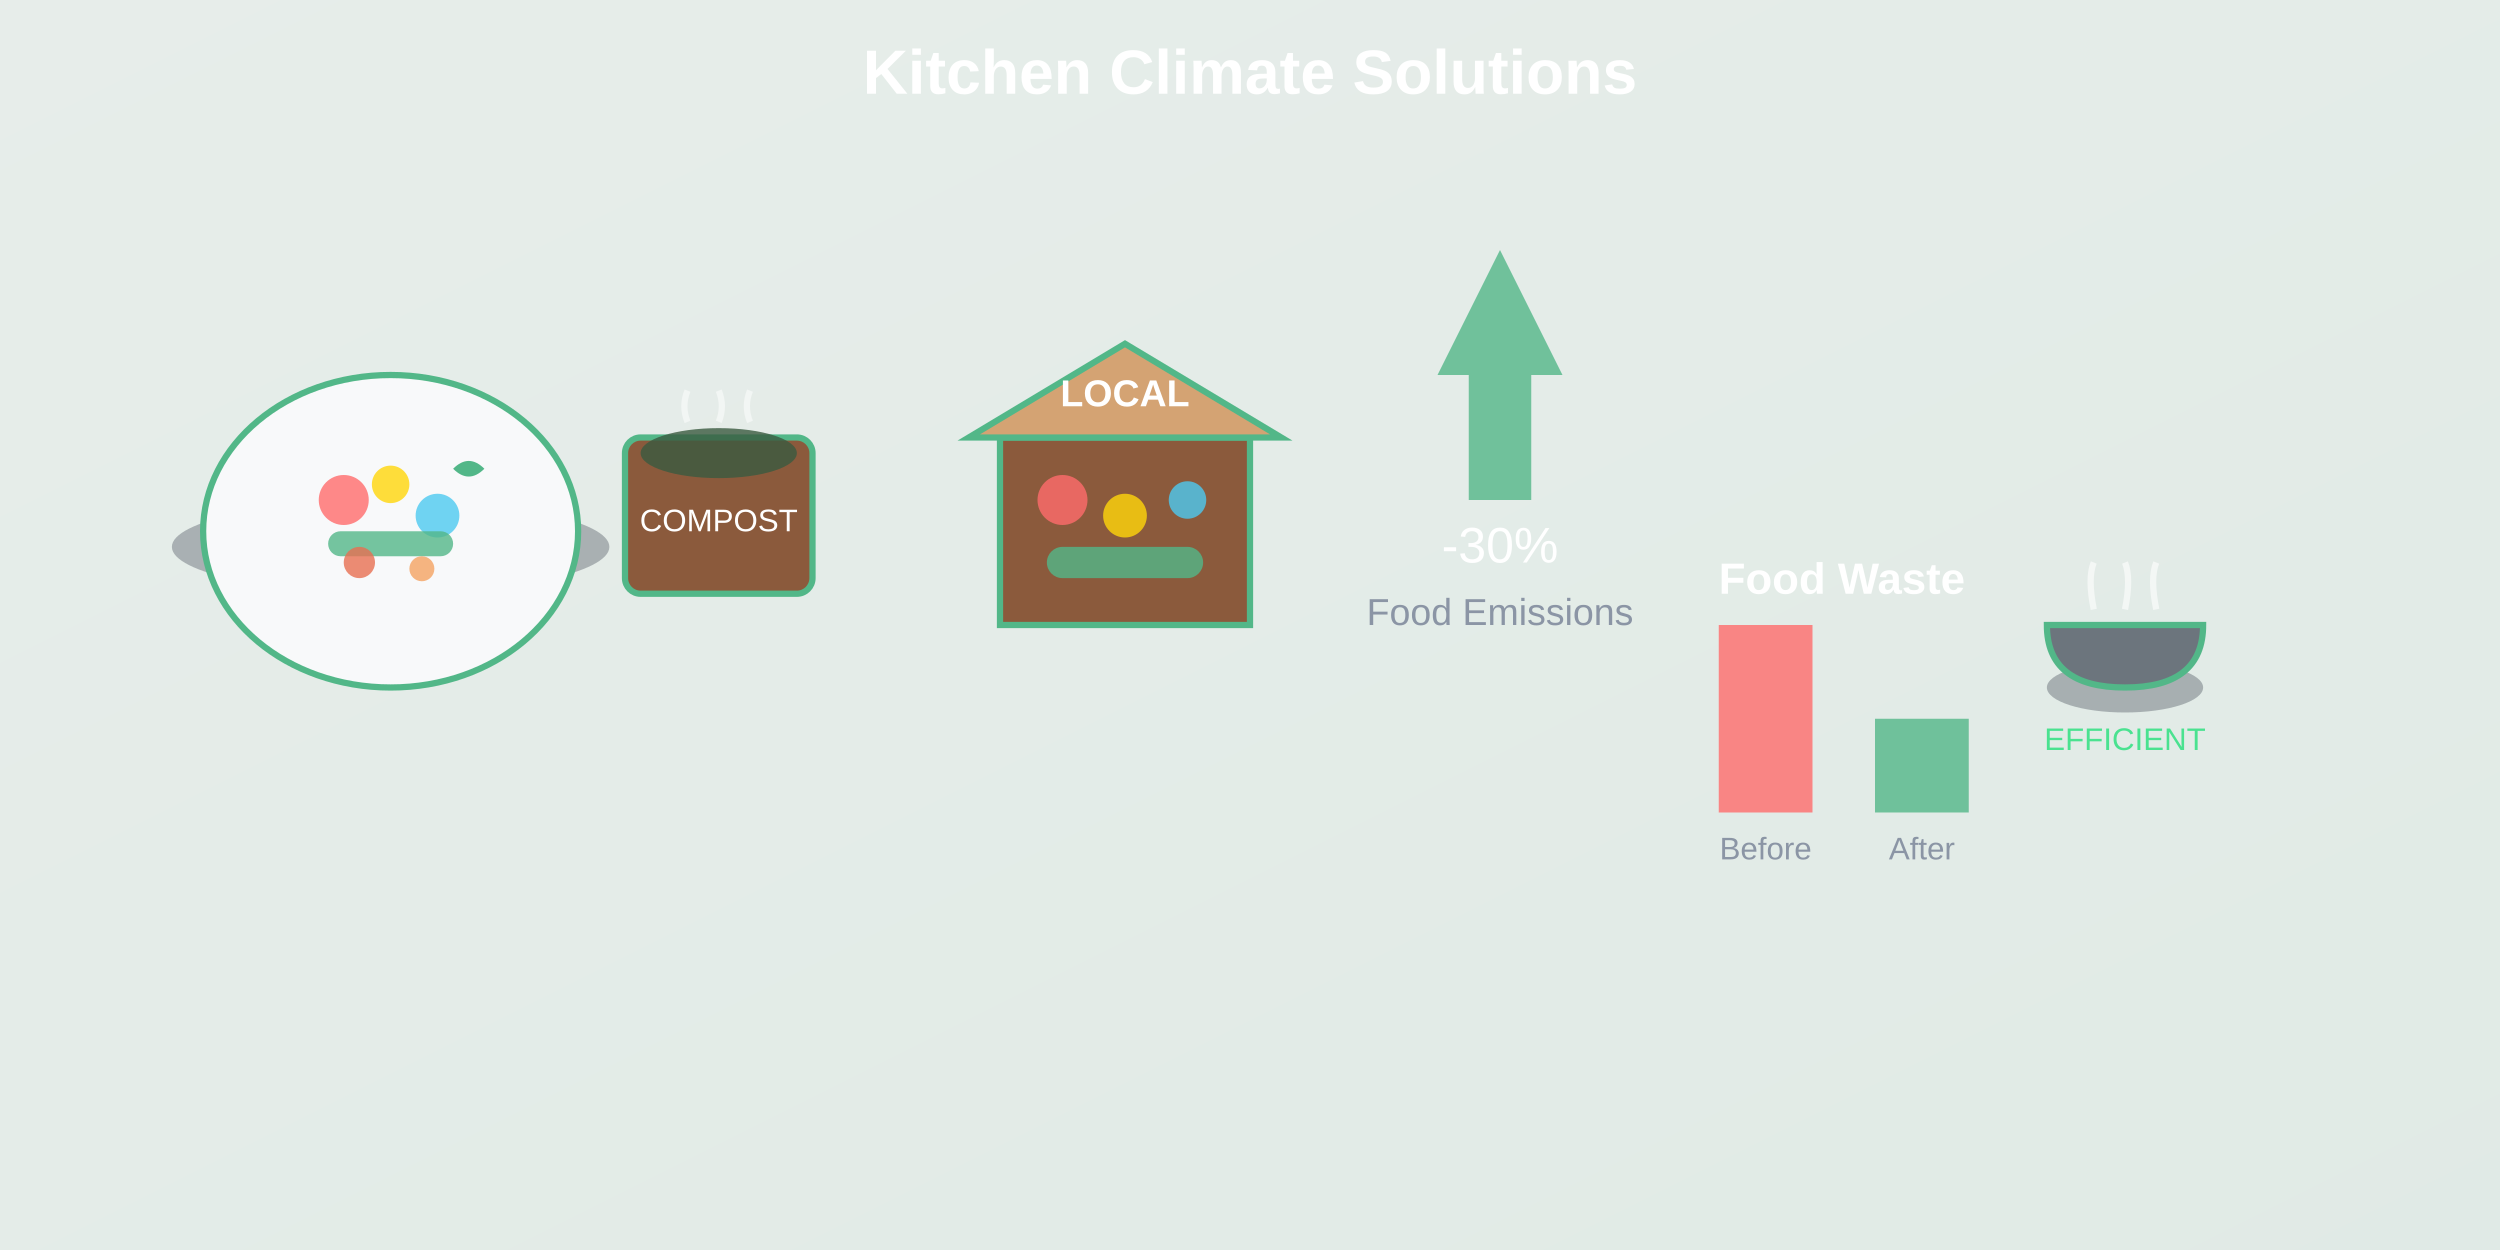
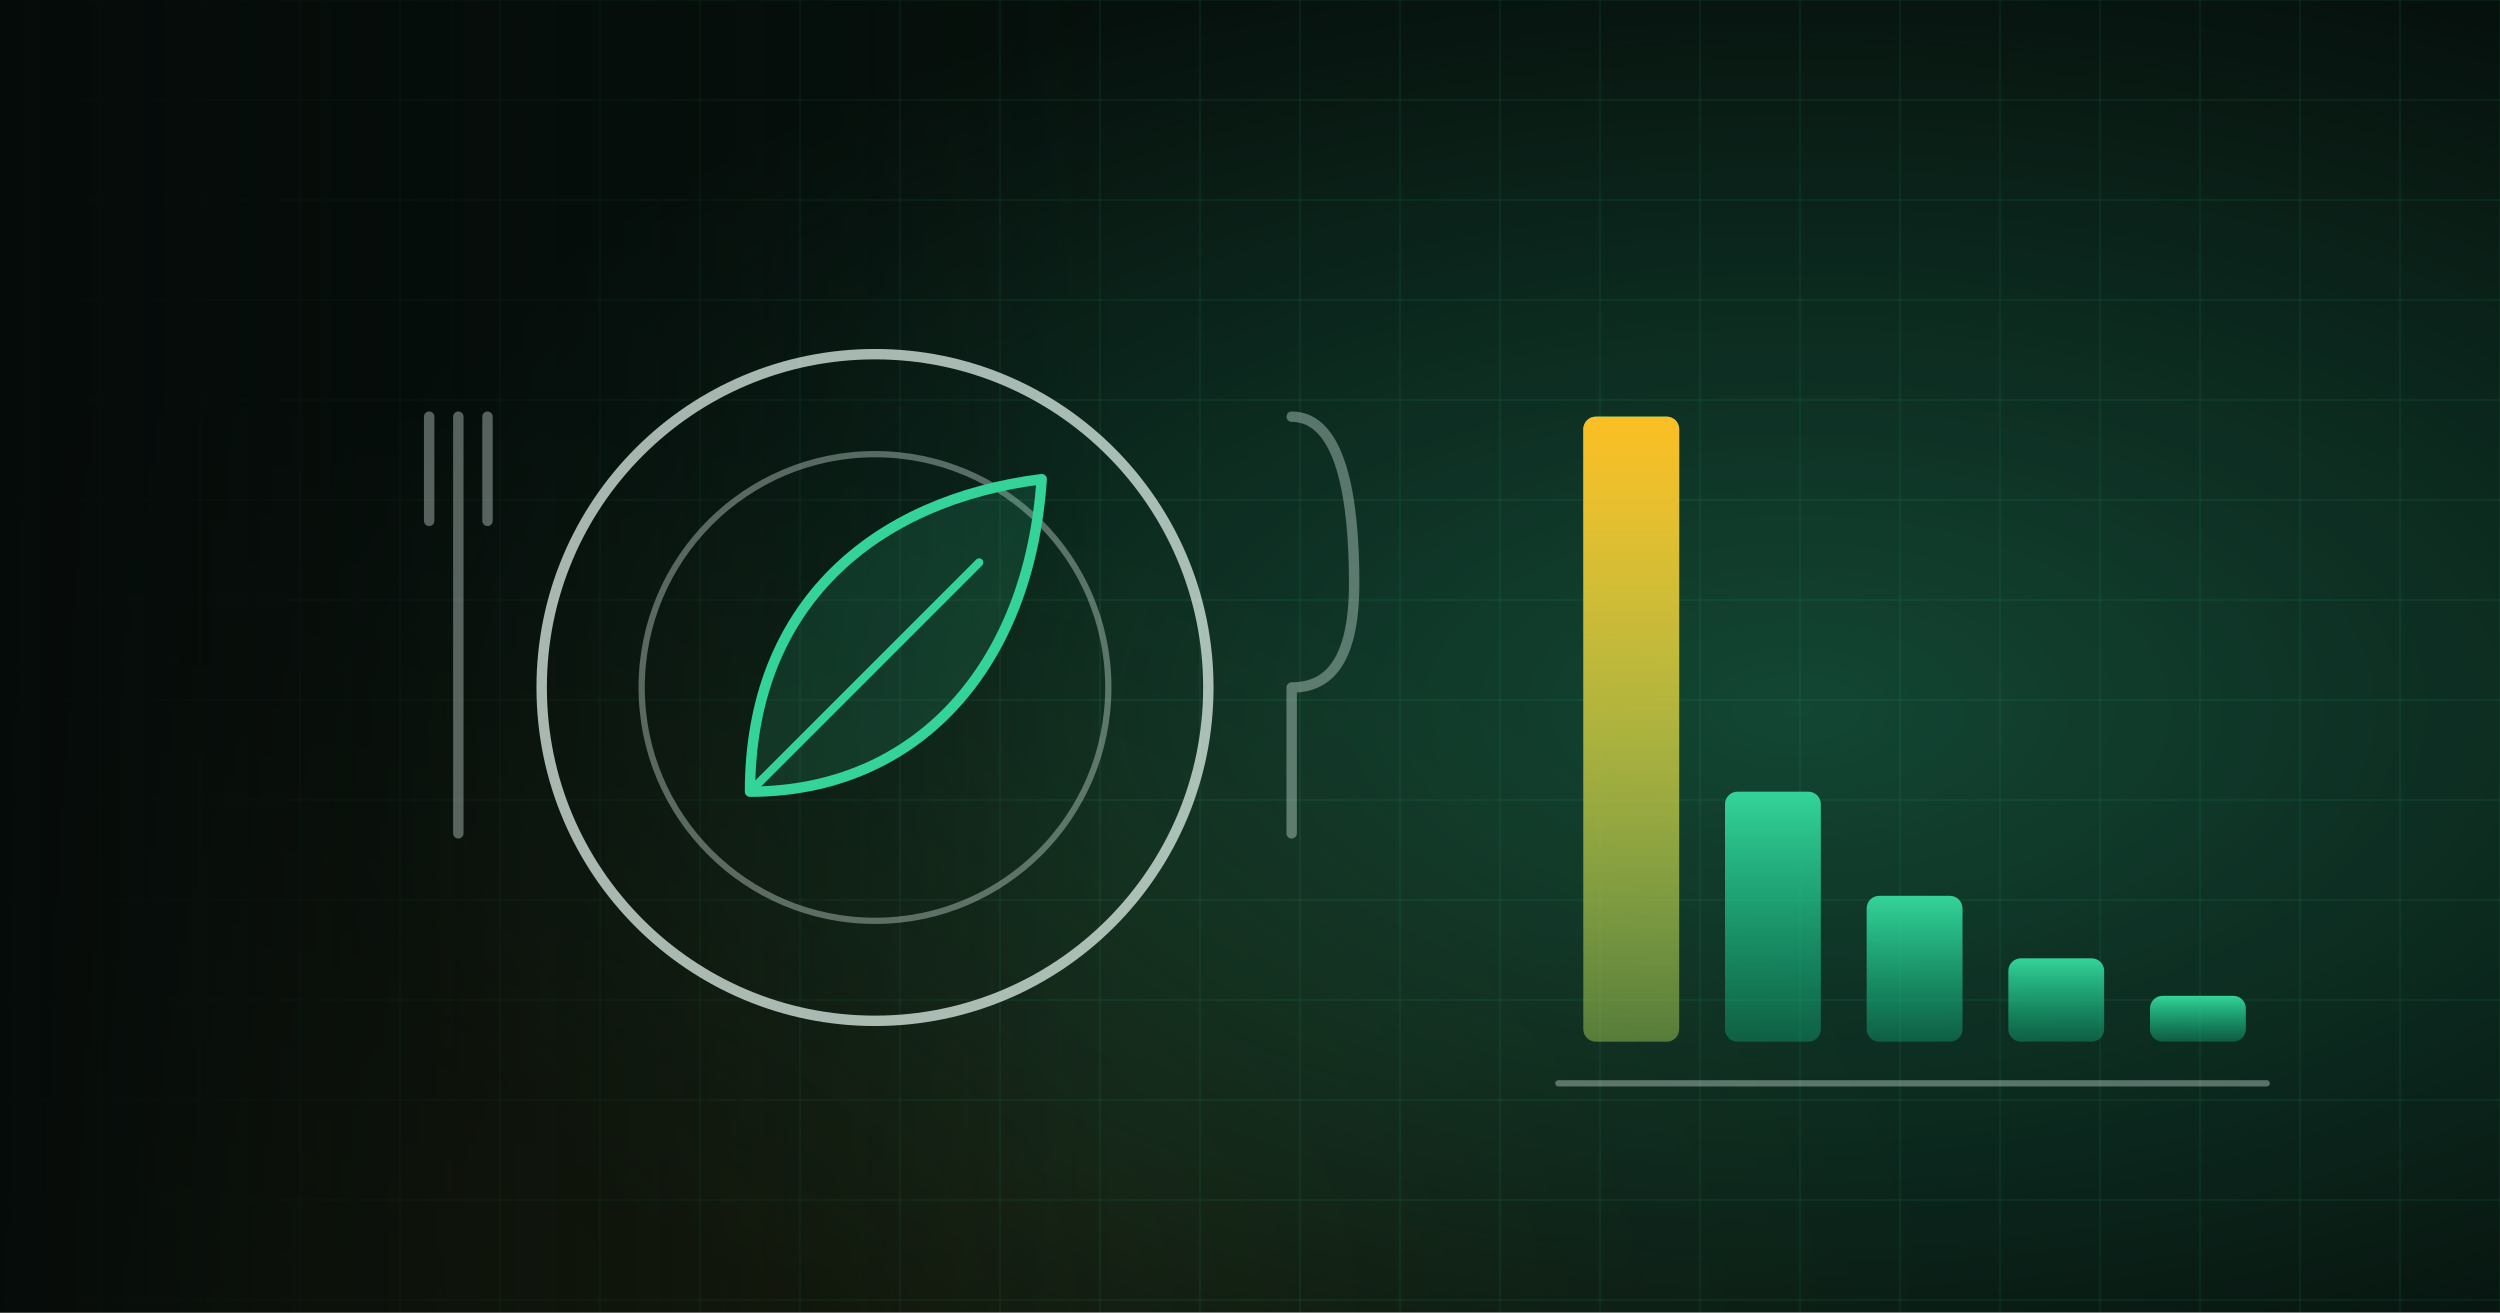
- <svg xmlns="http://www.w3.org/2000/svg" viewBox="0 0 800 400">
+ <svg xmlns="http://www.w3.org/2000/svg" width="1200" height="630" viewBox="0 0 1200 630" fill="none">
  <defs>
-     <linearGradient id="bgGrad" x1="0%" y1="0%" x2="100%" y2="100%">
-       <stop offset="0%" style="stop-color:#95d5b2;stop-opacity:0.1" />
-       <stop offset="100%" style="stop-color:#52b788;stop-opacity:0.1" />
+     <radialGradient id="glow" cx="0.717" cy="0.540" r="0.6">
+       <stop offset="0" stop-color="#34d399" stop-opacity="0.28" />
+       <stop offset="1" stop-color="#34d399" stop-opacity="0" />
+     </radialGradient>
+     <radialGradient id="warm" cx="0.08" cy="1" r="0.7">
+       <stop offset="0" stop-color="#fbbf24" stop-opacity="0.10" />
+       <stop offset="1" stop-color="#fbbf24" stop-opacity="0" />
+     </radialGradient>
+     <linearGradient id="fade" x1="0" y1="0" x2="1" y2="0">
+       <stop offset="0" stop-color="#050b09" stop-opacity="1" />
+       <stop offset="0.45" stop-color="#050b09" stop-opacity="0" />
    </linearGradient>
-     <linearGradient id="plantGrad" x1="0%" y1="0%" x2="0%" y2="100%">
-       <stop offset="0%" style="stop-color:#52b788;stop-opacity:0.8" />
-       <stop offset="100%" style="stop-color:#40916c;stop-opacity:0.8" />
+     <linearGradient id="bar" x1="0" y1="0" x2="0" y2="1">
+       <stop offset="0" stop-color="#34d399" />
+       <stop offset="1" stop-color="#10b981" stop-opacity="0.35" />
+     </linearGradient>
+     <linearGradient id="barGold" x1="0" y1="0" x2="0" y2="1">
+       <stop offset="0" stop-color="#fbbf24" />
+       <stop offset="1" stop-color="#fbbf24" stop-opacity="0.3" />
    </linearGradient>
  </defs>
-   <rect width="800" height="400" fill="url(#bgGrad)" />
-   <g transform="translate(50, 100)">
-     <ellipse cx="75" cy="75" rx="70" ry="15" fill="#1a2332" opacity="0.3" />
-     <ellipse cx="75" cy="70" rx="60" ry="50" fill="#f8f9fa" stroke="#52b788" stroke-width="2" />
-     <circle cx="60" cy="60" r="8" fill="#ff6b6b" opacity="0.8" />
-     <circle cx="75" cy="55" r="6" fill="#ffd60a" opacity="0.8" />
-     <circle cx="90" cy="65" r="7" fill="#4cc9f0" opacity="0.8" />
-     <rect x="55" y="70" width="40" height="8" rx="4" fill="#52b788" opacity="0.8" />
-     <circle cx="65" cy="80" r="5" fill="#e76f51" opacity="0.8" />
-     <circle cx="85" cy="82" r="4" fill="#f4a261" opacity="0.8" />
-     <path d="M 95 50 Q 100 45 105 50 Q 100 55 95 50" fill="#52b788" />
+   <rect width="1200" height="630" fill="#06100c" />
+   <g stroke="#34d399" stroke-opacity="0.07" stroke-width="1">
+     <path d="M0 0V630" />
+     <path d="M48 0V630" />
+     <path d="M96 0V630" />
+     <path d="M144 0V630" />
+     <path d="M192 0V630" />
+     <path d="M240 0V630" />
+     <path d="M288 0V630" />
+     <path d="M336 0V630" />
+     <path d="M384 0V630" />
+     <path d="M432 0V630" />
+     <path d="M480 0V630" />
+     <path d="M528 0V630" />
+     <path d="M576 0V630" />
+     <path d="M624 0V630" />
+     <path d="M672 0V630" />
+     <path d="M720 0V630" />
+     <path d="M768 0V630" />
+     <path d="M816 0V630" />
+     <path d="M864 0V630" />
+     <path d="M912 0V630" />
+     <path d="M960 0V630" />
+     <path d="M1008 0V630" />
+     <path d="M1056 0V630" />
+     <path d="M1104 0V630" />
+     <path d="M1152 0V630" />
+     <path d="M1200 0V630" />
+     <path d="M0 0H1200" />
+     <path d="M0 48H1200" />
+     <path d="M0 96H1200" />
+     <path d="M0 144H1200" />
+     <path d="M0 192H1200" />
+     <path d="M0 240H1200" />
+     <path d="M0 288H1200" />
+     <path d="M0 336H1200" />
+     <path d="M0 384H1200" />
+     <path d="M0 432H1200" />
+     <path d="M0 480H1200" />
+     <path d="M0 528H1200" />
+     <path d="M0 576H1200" />
+     <path d="M0 624H1200" />
  </g>
-   <g transform="translate(200, 120)">
-     <rect x="0" y="20" width="60" height="50" rx="5" fill="#8b5a3c" stroke="#52b788" stroke-width="2" />
-     <ellipse cx="30" cy="25" rx="25" ry="8" fill="#3a5a40" opacity="0.8" />
-     <path d="M 20 15 Q 18 10 20 5" fill="none" stroke="#ffffff" stroke-width="2" opacity="0.5" />
-     <path d="M 30 15 Q 32 10 30 5" fill="none" stroke="#ffffff" stroke-width="2" opacity="0.5" />
-     <path d="M 40 15 Q 38 10 40 5" fill="none" stroke="#ffffff" stroke-width="2" opacity="0.5" />
-     <text x="30" y="50" fill="#ffffff" font-family="Arial, sans-serif" font-size="10" text-anchor="middle">COMPOST</text>
+   <rect width="1200" height="630" fill="url(#glow)" />
+   <rect width="1200" height="630" fill="url(#warm)" />
+   <rect width="1200" height="630" fill="url(#fade)" />
+   <g stroke-linecap="round" stroke-linejoin="round">
+     <circle cx="420" cy="330" r="160" stroke="#ecfdf5" stroke-opacity="0.7" stroke-width="5" />
+     <circle cx="420" cy="330" r="112" stroke="rgba(236,253,245,0.35)" stroke-width="3" />
+     <path d="M360 380c0-90 60-140 140-150-6 90-60 150-140 150z" stroke="#34d399" stroke-width="5" fill="rgba(52,211,153,0.14)" />
+     <path d="M360 380c40-40 70-70 110-110" stroke="#34d399" stroke-width="4" />
+     <path d="M220 200v130M206 200v50M234 200v50M220 330v70" stroke="rgba(236,253,245,0.35)" stroke-width="5" />
+     <path d="M620 200c24 0 30 40 30 80s-14 50-30 50v70" stroke="rgba(236,253,245,0.35)" stroke-width="5" />
+     <rect x="760" y="200" width="46" height="300" rx="6" fill="url(#bar)" />
+     <rect x="828" y="380" width="46" height="120" rx="6" fill="url(#bar)" />
+     <rect x="896" y="430" width="46" height="70" rx="6" fill="url(#bar)" />
+     <rect x="964" y="460" width="46" height="40" rx="6" fill="url(#bar)" />
+     <rect x="1032" y="478" width="46" height="22" rx="6" fill="url(#bar)" />
+     <rect x="760" y="200" width="46" height="300" rx="6" fill="url(#barGold)" />
+     <path d="M748 520h340" stroke="rgba(236,253,245,0.35)" stroke-width="3" />
  </g>
-   <g transform="translate(320, 100)">
-     <rect x="0" y="40" width="80" height="60" fill="#8b5a3c" stroke="#52b788" stroke-width="2" />
-     <path d="M -10 40 L 40 10 L 90 40 Z" fill="#d4a373" stroke="#52b788" stroke-width="2" />
-     <circle cx="20" cy="60" r="8" fill="#ff6b6b" opacity="0.8" />
-     <circle cx="40" cy="65" r="7" fill="#ffd60a" opacity="0.8" />
-     <circle cx="60" cy="60" r="6" fill="#4cc9f0" opacity="0.8" />
-     <rect x="15" y="75" width="50" height="10" rx="5" fill="#52b788" opacity="0.8" />
-     <text x="40" y="30" fill="#ffffff" font-family="Arial, sans-serif" font-size="12" text-anchor="middle" font-weight="bold">LOCAL</text>
-   </g>
-   <g transform="translate(480, 80)">
-     <path d="M 0 0 L -20 40 L -10 40 L -10 80 L 10 80 L 10 40 L 20 40 Z" fill="#52b788" opacity="0.8" />
-     <text x="0" y="100" fill="#ffffff" font-family="Arial, sans-serif" font-size="16" text-anchor="middle">-30%</text>
-     <text x="0" y="120" fill="#8b95a5" font-family="Arial, sans-serif" font-size="12" text-anchor="middle">Food Emissions</text>
-   </g>
-   <g transform="translate(550, 200)">
-     <text x="0" y="-10" fill="#ffffff" font-family="Arial, sans-serif" font-size="14" font-weight="bold">Food Waste</text>
-     <rect x="0" y="0" width="30" height="60" fill="#ff6b6b" opacity="0.8" />
-     <text x="15" y="75" fill="#8b95a5" font-family="Arial, sans-serif" font-size="10" text-anchor="middle">Before</text>
-     <rect x="50" y="30" width="30" height="30" fill="#52b788" opacity="0.8" />
-     <text x="65" y="75" fill="#8b95a5" font-family="Arial, sans-serif" font-size="10" text-anchor="middle">After</text>
-   </g>
-   <g transform="translate(650, 180)">
-     <ellipse cx="30" cy="40" rx="25" ry="8" fill="#1a2332" opacity="0.3" />
-     <path d="M 5 20 Q 5 40 30 40 Q 55 40 55 20 Z" fill="#6c757d" stroke="#52b788" stroke-width="2" />
-     <path d="M 20 15 Q 18 5 20 0" fill="none" stroke="#ffffff" stroke-width="2" opacity="0.6" />
-     <path d="M 30 15 Q 32 5 30 0" fill="none" stroke="#ffffff" stroke-width="2" opacity="0.6" />
-     <path d="M 40 15 Q 38 5 40 0" fill="none" stroke="#ffffff" stroke-width="2" opacity="0.6" />
-     <text x="30" y="60" fill="#4ae290" font-family="Arial, sans-serif" font-size="10" text-anchor="middle">EFFICIENT</text>
-   </g>
-   <text x="400" y="30" fill="#ffffff" font-family="Arial, sans-serif" font-size="20" font-weight="bold" text-anchor="middle">Kitchen Climate Solutions</text>
</svg>
